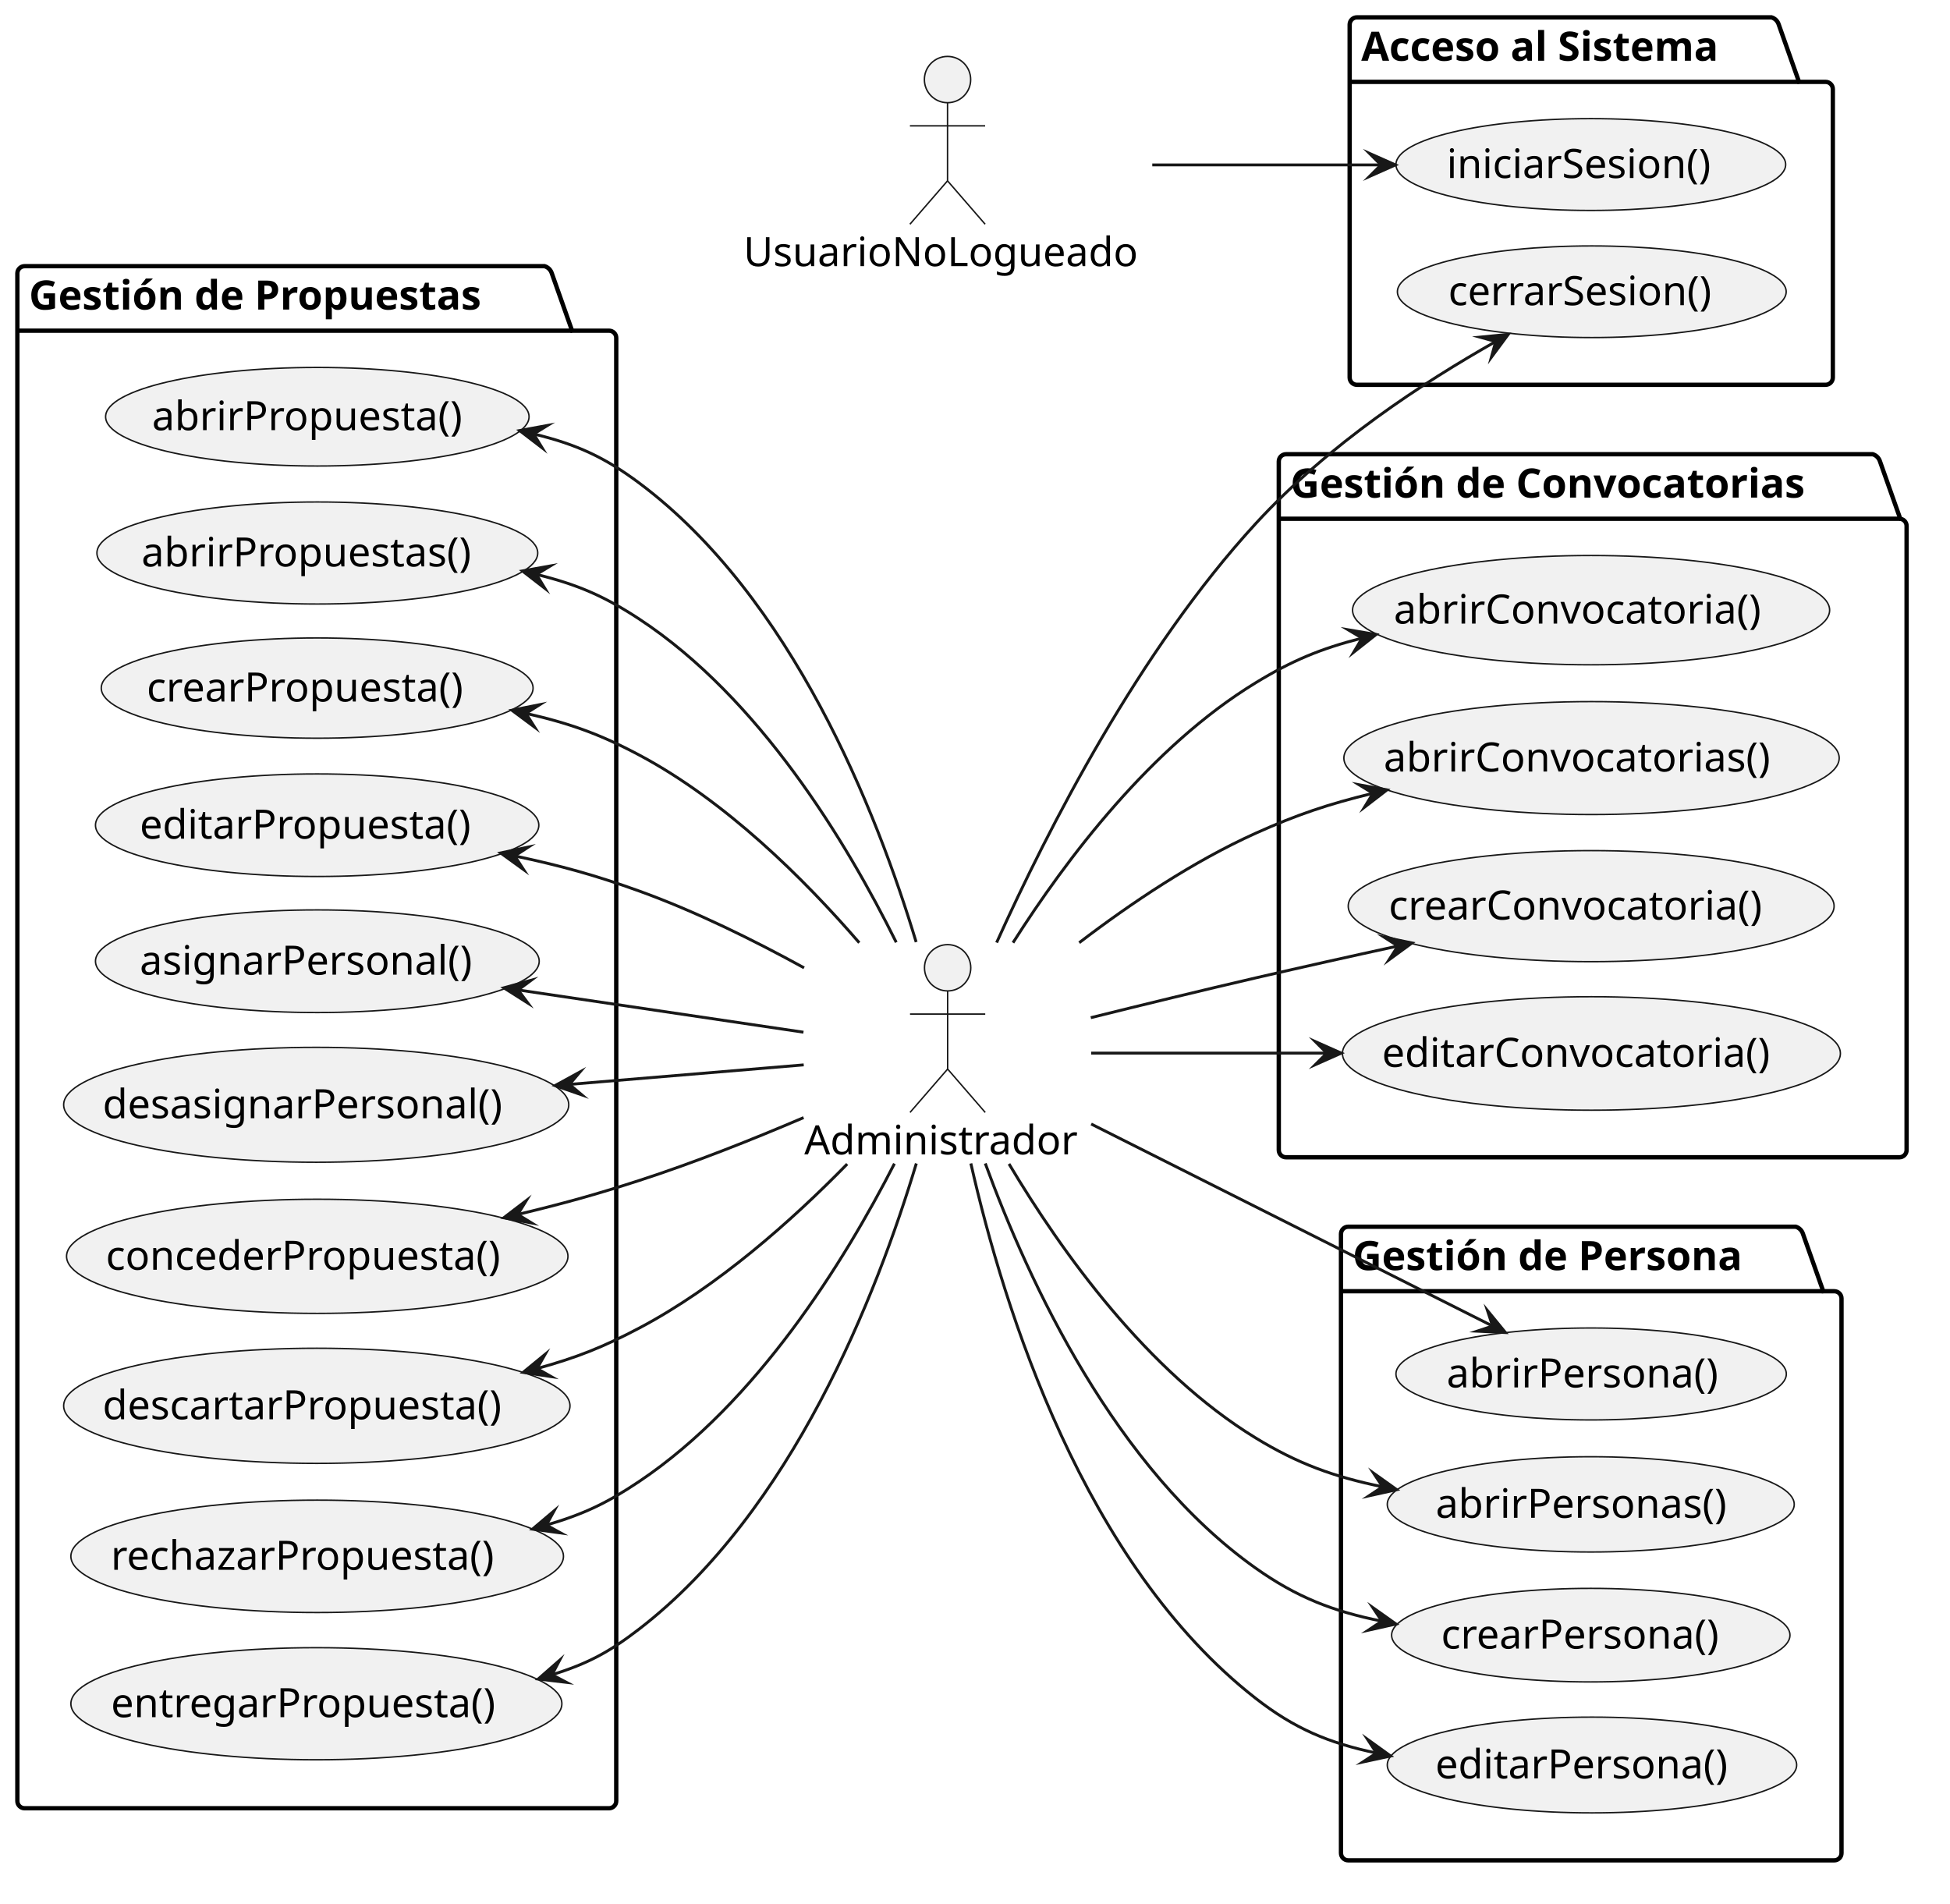
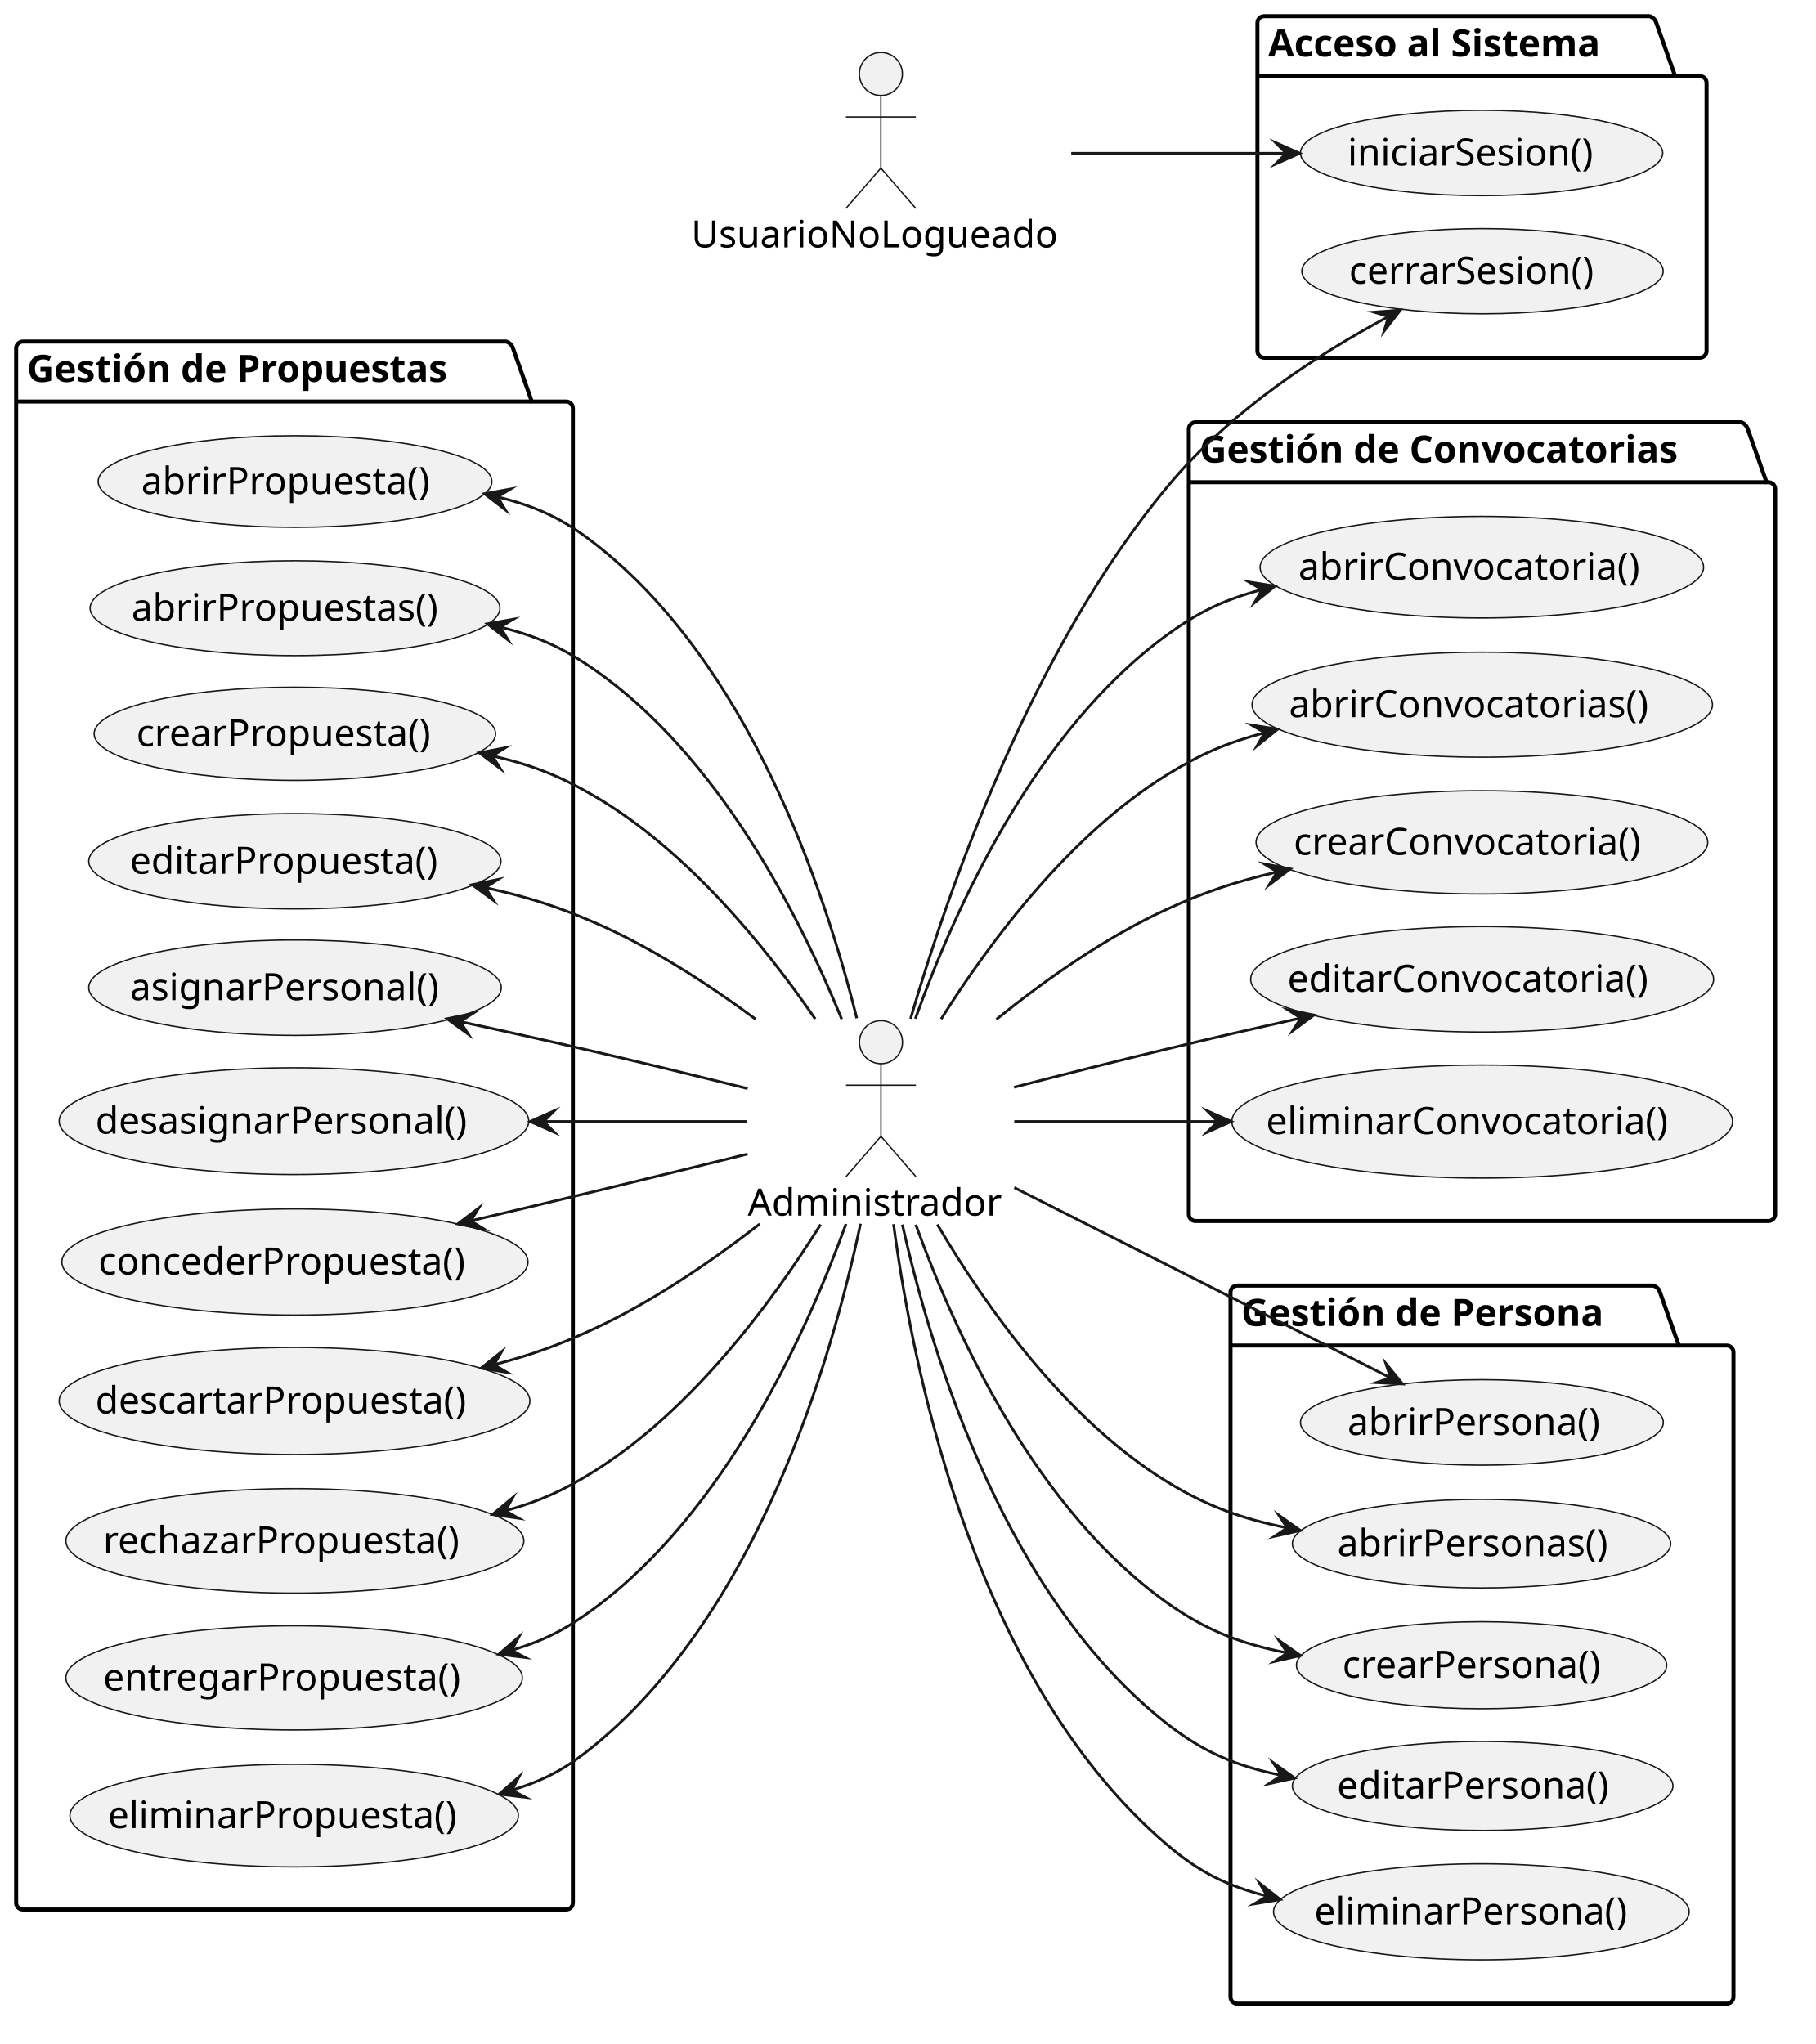
- <svg xmlns="http://www.w3.org/2000/svg" version="1.1" data-diagram-type="DESCRIPTION" style="width:674px;height:658px;background:#FFFFFF;" width="674px" height="658px" viewBox="0 0 674 658" zoomAndPan="magnify" preserveAspectRatio="none" contentStyleType="text/css">
+ <svg xmlns="http://www.w3.org/2000/svg" version="1.1" data-diagram-type="DESCRIPTION" style="width:675px;height:760px;background:#FFFFFF;" width="675px" height="760px" viewBox="0 0 675 760" zoomAndPan="magnify" preserveAspectRatio="none" contentStyleType="text/css">
  <defs />
  <g font-family="sans-serif" lengthAdjust="spacing">
    <g class="cluster" data-qualified-name="Gesti.n de Propuestas" id="ent0003" data-source-line="8">
-       <path d="M8.5,92 L188.232,92 A3.75,3.75 0 0 1 190.732,94.5 L197.732,114.297 L210.5,114.297 A2.5,2.5 0 0 1 213,116.797 L213,622.5 A2.5,2.5 0 0 1 210.5,625 L8.5,625 A2.5,2.5 0 0 1 6,622.5 L6,94.5 A2.5,2.5 0 0 1 8.5,92" style="stroke:#000;stroke-width:1.5;" fill="none" />
-       <line x1="6" y1="114.297" x2="197.732" y2="114.297" style="stroke:#000;stroke-width:1.5;" />
-       <text x="10" y="106.995" fill="#000" font-size="14" textLength="178.732" font-weight="700">Gestión de Propuestas</text>
-     </g>
-     <g class="cluster" data-qualified-name="Acceso al Sistema" id="ent0014" data-source-line="21">
-       <path d="M469,6 L612.311,6 A3.75,3.75 0 0 1 614.811,8.5 L621.811,28.297 L631,28.297 A2.5,2.5 0 0 1 633.5,30.797 L633.5,130.5 A2.5,2.5 0 0 1 631,133 L469,133 A2.5,2.5 0 0 1 466.5,130.5 L466.5,8.5 A2.5,2.5 0 0 1 469,6" style="stroke:#000;stroke-width:1.5;" fill="none" />
-       <line x1="466.5" y1="28.297" x2="621.811" y2="28.297" style="stroke:#000;stroke-width:1.5;" />
-       <text x="470.5" y="20.995" fill="#000" font-size="14" textLength="142.311" font-weight="700">Acceso al Sistema</text>
-     </g>
-     <g class="cluster" data-qualified-name="Gesti.n de Convocatorias" id="ent0017" data-source-line="26">
-       <path d="M444.5,157 L647.304,157 A3.75,3.75 0 0 1 649.804,159.5 L656.804,179.297 L656.5,179.297 A2.5,2.5 0 0 1 659,181.797 L659,397.5 A2.5,2.5 0 0 1 656.5,400 L444.5,400 A2.5,2.5 0 0 1 442,397.5 L442,159.5 A2.5,2.5 0 0 1 444.5,157" style="stroke:#000;stroke-width:1.5;" fill="none" />
+       <path d="M8.5,127 L188.232,127 A3.75,3.75 0 0 1 190.732,129.5 L197.732,149.297 L210.5,149.297 A2.5,2.5 0 0 1 213,151.797 L213,707.5 A2.5,2.5 0 0 1 210.5,710 L8.5,710 A2.5,2.5 0 0 1 6,707.5 L6,129.5 A2.5,2.5 0 0 1 8.5,127" style="stroke:#000;stroke-width:1.5;" fill="none" />
+       <line x1="6" y1="149.297" x2="197.732" y2="149.297" style="stroke:#000;stroke-width:1.5;" />
+       <text x="10" y="141.995" fill="#000" font-size="14" textLength="178.732" font-weight="700">Gestión de Propuestas</text>
+     </g>
+     <g class="cluster" data-qualified-name="Acceso al Sistema" id="ent0015" data-source-line="22">
+       <path d="M470,6 L613.311,6 A3.75,3.75 0 0 1 615.811,8.5 L622.811,28.297 L632,28.297 A2.5,2.5 0 0 1 634.5,30.797 L634.5,130.5 A2.5,2.5 0 0 1 632,133 L470,133 A2.5,2.5 0 0 1 467.5,130.5 L467.5,8.5 A2.5,2.5 0 0 1 470,6" style="stroke:#000;stroke-width:1.5;" fill="none" />
+       <line x1="467.5" y1="28.297" x2="622.811" y2="28.297" style="stroke:#000;stroke-width:1.5;" />
+       <text x="471.5" y="20.995" fill="#000" font-size="14" textLength="142.311" font-weight="700">Acceso al Sistema</text>
+     </g>
+     <g class="cluster" data-qualified-name="Gesti.n de Convocatorias" id="ent0018" data-source-line="27">
+       <path d="M444.5,157 L647.304,157 A3.75,3.75 0 0 1 649.804,159.5 L656.804,179.297 L657.5,179.297 A2.5,2.5 0 0 1 660,181.797 L660,451.5 A2.5,2.5 0 0 1 657.5,454 L444.5,454 A2.5,2.5 0 0 1 442,451.5 L442,159.5 A2.5,2.5 0 0 1 444.5,157" style="stroke:#000;stroke-width:1.5;" fill="none" />
      <line x1="442" y1="179.297" x2="656.804" y2="179.297" style="stroke:#000;stroke-width:1.5;" />
      <text x="446" y="171.995" fill="#000" font-size="14" textLength="201.804" font-weight="700">Gestión de Convocatorias</text>
    </g>
-     <g class="cluster" data-qualified-name="Gesti.n de Persona" id="ent0022" data-source-line="33">
-       <path d="M466,424 L620.686,424 A3.75,3.75 0 0 1 623.186,426.5 L630.186,446.297 L634,446.297 A2.5,2.5 0 0 1 636.5,448.797 L636.5,640.5 A2.5,2.5 0 0 1 634,643 L466,643 A2.5,2.5 0 0 1 463.5,640.5 L463.5,426.5 A2.5,2.5 0 0 1 466,424" style="stroke:#000;stroke-width:1.5;" fill="none" />
-       <line x1="463.5" y1="446.297" x2="630.186" y2="446.297" style="stroke:#000;stroke-width:1.5;" />
-       <text x="467.5" y="438.995" fill="#000" font-size="14" textLength="153.686" font-weight="700">Gestión de Persona</text>
+     <g class="cluster" data-qualified-name="Gesti.n de Persona" id="ent0024" data-source-line="35">
+       <path d="M460,478 L614.686,478 A3.75,3.75 0 0 1 617.186,480.5 L624.186,500.297 L642,500.297 A2.5,2.5 0 0 1 644.5,502.797 L644.5,742.5 A2.5,2.5 0 0 1 642,745 L460,745 A2.5,2.5 0 0 1 457.5,742.5 L457.5,480.5 A2.5,2.5 0 0 1 460,478" style="stroke:#000;stroke-width:1.5;" fill="none" />
+       <line x1="457.5" y1="500.297" x2="624.186" y2="500.297" style="stroke:#000;stroke-width:1.5;" />
+       <text x="461.5" y="492.995" fill="#000" font-size="14" textLength="153.686" font-weight="700">Gestión de Persona</text>
    </g>
    <g class="entity" data-qualified-name="Gesti.n de Propuestas.UC_AbrirProp" id="ent0004" data-source-line="9">
-       <ellipse cx="109.682" cy="144.036" rx="73.182" ry="17.036" fill="#F1F1F1" style="stroke:#181818;stroke-width:0.5;" />
-       <text x="52.537" y="148.685" fill="#000" font-size="14" textLength="114.29">abrirPropuesta()</text>
+       <ellipse cx="109.682" cy="179.036" rx="73.182" ry="17.036" fill="#F1F1F1" style="stroke:#181818;stroke-width:0.5;" />
+       <text x="52.537" y="183.685" fill="#000" font-size="14" textLength="114.29">abrirPropuesta()</text>
    </g>
    <g class="entity" data-qualified-name="Gesti.n de Propuestas.UC_AbrirProps" id="ent0005" data-source-line="10">
-       <ellipse cx="109.682" cy="191.136" rx="76.182" ry="17.636" fill="#F1F1F1" style="stroke:#181818;stroke-width:0.5;" />
-       <text x="48.89" y="195.785" fill="#000" font-size="14" textLength="121.584">abrirPropuestas()</text>
+       <ellipse cx="109.682" cy="226.136" rx="76.182" ry="17.636" fill="#F1F1F1" style="stroke:#181818;stroke-width:0.5;" />
+       <text x="48.89" y="230.785" fill="#000" font-size="14" textLength="121.584">abrirPropuestas()</text>
    </g>
    <g class="entity" data-qualified-name="Gesti.n de Propuestas.UC_CrearProp" id="ent0006" data-source-line="11">
-       <ellipse cx="109.628" cy="237.826" rx="74.628" ry="17.326" fill="#F1F1F1" style="stroke:#181818;stroke-width:0.5;" />
-       <text x="50.716" y="242.474" fill="#000" font-size="14" textLength="117.824">crearPropuesta()</text>
+       <ellipse cx="109.628" cy="272.826" rx="74.628" ry="17.326" fill="#F1F1F1" style="stroke:#181818;stroke-width:0.5;" />
+       <text x="50.716" y="277.474" fill="#000" font-size="14" textLength="117.824">crearPropuesta()</text>
    </g>
    <g class="entity" data-qualified-name="Gesti.n de Propuestas.UC_EditarProp" id="ent0007" data-source-line="12">
-       <ellipse cx="109.62" cy="285.224" rx="76.62" ry="17.724" fill="#F1F1F1" style="stroke:#181818;stroke-width:0.5;" />
-       <text x="48.301" y="289.872" fill="#000" font-size="14" textLength="122.637">editarPropuesta()</text>
+       <ellipse cx="109.62" cy="320.224" rx="76.62" ry="17.724" fill="#F1F1F1" style="stroke:#181818;stroke-width:0.5;" />
+       <text x="48.301" y="324.872" fill="#000" font-size="14" textLength="122.637">editarPropuesta()</text>
    </g>
    <g class="entity" data-qualified-name="Gesti.n de Propuestas.UC_Asignar" id="ent0008" data-source-line="13">
-       <ellipse cx="109.685" cy="332.237" rx="76.685" ry="17.737" fill="#F1F1F1" style="stroke:#181818;stroke-width:0.5;" />
-       <text x="48.288" y="336.885" fill="#000" font-size="14" textLength="122.794">asignarPersonal()</text>
+       <ellipse cx="109.685" cy="367.237" rx="76.685" ry="17.737" fill="#F1F1F1" style="stroke:#181818;stroke-width:0.5;" />
+       <text x="48.288" y="371.885" fill="#000" font-size="14" textLength="122.794">asignarPersonal()</text>
    </g>
    <g class="entity" data-qualified-name="Gesti.n de Propuestas.UC_Desasignar" id="ent0009" data-source-line="14">
-       <ellipse cx="109.294" cy="381.859" rx="87.294" ry="19.859" fill="#F1F1F1" style="stroke:#181818;stroke-width:0.5;" />
-       <text x="35.5" y="386.507" fill="#000" font-size="14" textLength="147.588">desasignarPersonal()</text>
+       <ellipse cx="109.294" cy="416.859" rx="87.294" ry="19.859" fill="#F1F1F1" style="stroke:#181818;stroke-width:0.5;" />
+       <text x="35.5" y="421.507" fill="#000" font-size="14" textLength="147.588">desasignarPersonal()</text>
    </g>
    <g class="entity" data-qualified-name="Gesti.n de Propuestas.UC_Conceder" id="ent0010" data-source-line="15">
-       <ellipse cx="109.654" cy="434.231" rx="86.654" ry="19.731" fill="#F1F1F1" style="stroke:#181818;stroke-width:0.5;" />
-       <text x="36.592" y="438.879" fill="#000" font-size="14" textLength="146.125">concederPropuesta()</text>
+       <ellipse cx="109.654" cy="469.231" rx="86.654" ry="19.731" fill="#F1F1F1" style="stroke:#181818;stroke-width:0.5;" />
+       <text x="36.592" y="473.879" fill="#000" font-size="14" textLength="146.125">concederPropuesta()</text>
    </g>
    <g class="entity" data-qualified-name="Gesti.n de Propuestas.UC_Descartar" id="ent0011" data-source-line="16">
-       <ellipse cx="109.506" cy="485.901" rx="87.506" ry="19.901" fill="#F1F1F1" style="stroke:#181818;stroke-width:0.5;" />
-       <text x="35.47" y="490.55" fill="#000" font-size="14" textLength="148.073">descartarPropuesta()</text>
+       <ellipse cx="109.506" cy="520.901" rx="87.506" ry="19.901" fill="#F1F1F1" style="stroke:#181818;stroke-width:0.5;" />
+       <text x="35.47" y="525.55" fill="#000" font-size="14" textLength="148.073">descartarPropuesta()</text>
    </g>
    <g class="entity" data-qualified-name="Gesti.n de Propuestas.UC_Rechazar" id="ent0012" data-source-line="17">
-       <ellipse cx="109.63" cy="537.926" rx="85.13" ry="19.426" fill="#F1F1F1" style="stroke:#181818;stroke-width:0.5;" />
-       <text x="38.318" y="542.575" fill="#000" font-size="14" textLength="142.625">rechazarPropuesta()</text>
+       <ellipse cx="109.63" cy="572.926" rx="85.13" ry="19.426" fill="#F1F1F1" style="stroke:#181818;stroke-width:0.5;" />
+       <text x="38.318" y="577.575" fill="#000" font-size="14" textLength="142.625">rechazarPropuesta()</text>
    </g>
    <g class="entity" data-qualified-name="Gesti.n de Propuestas.UC_Entregar" id="ent0013" data-source-line="18">
-       <ellipse cx="109.355" cy="588.871" rx="84.855" ry="19.371" fill="#F1F1F1" style="stroke:#181818;stroke-width:0.5;" />
-       <text x="38.36" y="593.519" fill="#000" font-size="14" textLength="141.989">entregarPropuesta()</text>
-     </g>
-     <g class="entity" data-qualified-name="Acceso al Sistema.UC_Iniciar" id="ent0015" data-source-line="22">
-       <ellipse cx="549.85" cy="56.87" rx="67.35" ry="15.87" fill="#F1F1F1" style="stroke:#181818;stroke-width:0.5;" />
-       <text x="500.04" y="61.519" fill="#000" font-size="14" textLength="99.62">iniciarSesion()</text>
-     </g>
-     <g class="entity" data-qualified-name="Acceso al Sistema.UC_Cerrar" id="ent0016" data-source-line="23">
-       <ellipse cx="550.189" cy="100.838" rx="67.189" ry="15.838" fill="#F1F1F1" style="stroke:#181818;stroke-width:0.5;" />
-       <text x="500.588" y="105.486" fill="#000" font-size="14" textLength="99.203">cerrarSesion()</text>
-     </g>
-     <g class="entity" data-qualified-name="Gesti.n de Convocatorias.UC_AbrirConv" id="ent0018" data-source-line="27">
-       <ellipse cx="549.948" cy="210.89" rx="82.448" ry="18.89" fill="#F1F1F1" style="stroke:#181818;stroke-width:0.5;" />
-       <text x="481.742" y="215.538" fill="#000" font-size="14" textLength="136.411">abrirConvocatoria()</text>
-     </g>
-     <g class="entity" data-qualified-name="Gesti.n de Convocatorias.UC_AbrirConvs" id="ent0019" data-source-line="28">
-       <ellipse cx="550.1" cy="262.02" rx="85.6" ry="19.52" fill="#F1F1F1" style="stroke:#181818;stroke-width:0.5;" />
-       <text x="478.247" y="266.668" fill="#000" font-size="14" textLength="143.705">abrirConvocatorias()</text>
-     </g>
-     <g class="entity" data-qualified-name="Gesti.n de Convocatorias.UC_CrearConv" id="ent0020" data-source-line="29">
-       <ellipse cx="549.97" cy="313.194" rx="83.97" ry="19.194" fill="#F1F1F1" style="stroke:#181818;stroke-width:0.5;" />
-       <text x="479.997" y="317.842" fill="#000" font-size="14" textLength="139.945">crearConvocatoria()</text>
-     </g>
-     <g class="entity" data-qualified-name="Gesti.n de Convocatorias.UC_EditarConv" id="ent0021" data-source-line="30">
-       <ellipse cx="550.058" cy="364.112" rx="86.058" ry="19.612" fill="#F1F1F1" style="stroke:#181818;stroke-width:0.5;" />
-       <text x="477.679" y="368.76" fill="#000" font-size="14" textLength="144.758">editarConvocatoria()</text>
-     </g>
-     <g class="entity" data-qualified-name="Gesti.n de Persona.UC_AbrirPers" id="ent0023" data-source-line="34">
-       <ellipse cx="549.964" cy="474.893" rx="67.464" ry="15.893" fill="#F1F1F1" style="stroke:#181818;stroke-width:0.5;" />
-       <text x="500.007" y="479.541" fill="#000" font-size="14" textLength="99.914">abrirPersona()</text>
-     </g>
-     <g class="entity" data-qualified-name="Gesti.n de Persona.UC_AbrirPerss" id="ent0024" data-source-line="35">
-       <ellipse cx="549.83" cy="519.966" rx="70.33" ry="16.466" fill="#F1F1F1" style="stroke:#181818;stroke-width:0.5;" />
-       <text x="496.226" y="524.614" fill="#000" font-size="14" textLength="107.208">abrirPersonas()</text>
-     </g>
-     <g class="entity" data-qualified-name="Gesti.n de Persona.UC_CrearPers" id="ent0025" data-source-line="36">
-       <ellipse cx="549.843" cy="565.169" rx="68.843" ry="16.169" fill="#F1F1F1" style="stroke:#181818;stroke-width:0.5;" />
-       <text x="498.119" y="569.817" fill="#000" font-size="14" textLength="103.448">crearPersona()</text>
-     </g>
-     <g class="entity" data-qualified-name="Gesti.n de Persona.UC_EditarPers" id="ent0026" data-source-line="37">
-       <ellipse cx="550.25" cy="610.05" rx="70.75" ry="16.55" fill="#F1F1F1" style="stroke:#181818;stroke-width:0.5;" />
-       <text x="496.119" y="614.698" fill="#000" font-size="14" textLength="108.261">editarPersona()</text>
+       <ellipse cx="109.355" cy="623.871" rx="84.855" ry="19.371" fill="#F1F1F1" style="stroke:#181818;stroke-width:0.5;" />
+       <text x="38.36" y="628.519" fill="#000" font-size="14" textLength="141.989">entregarPropuesta()</text>
+     </g>
+     <g class="entity" data-qualified-name="Gesti.n de Propuestas.UC_Eliminar" id="ent0014" data-source-line="19">
+       <ellipse cx="109.368" cy="675.074" rx="83.368" ry="19.074" fill="#F1F1F1" style="stroke:#181818;stroke-width:0.5;" />
+       <text x="40.093" y="679.722" fill="#000" font-size="14" textLength="138.551">eliminarPropuesta()</text>
+     </g>
+     <g class="entity" data-qualified-name="Acceso al Sistema.UC_Iniciar" id="ent0016" data-source-line="23">
+       <ellipse cx="550.85" cy="56.87" rx="67.35" ry="15.87" fill="#F1F1F1" style="stroke:#181818;stroke-width:0.5;" />
+       <text x="501.04" y="61.519" fill="#000" font-size="14" textLength="99.62">iniciarSesion()</text>
+     </g>
+     <g class="entity" data-qualified-name="Acceso al Sistema.UC_Cerrar" id="ent0017" data-source-line="24">
+       <ellipse cx="551.189" cy="100.838" rx="67.189" ry="15.838" fill="#F1F1F1" style="stroke:#181818;stroke-width:0.5;" />
+       <text x="501.588" y="105.486" fill="#000" font-size="14" textLength="99.203">cerrarSesion()</text>
+     </g>
+     <g class="entity" data-qualified-name="Gesti.n de Convocatorias.UC_AbrirConv" id="ent0019" data-source-line="28">
+       <ellipse cx="550.948" cy="210.89" rx="82.448" ry="18.89" fill="#F1F1F1" style="stroke:#181818;stroke-width:0.5;" />
+       <text x="482.742" y="215.538" fill="#000" font-size="14" textLength="136.411">abrirConvocatoria()</text>
+     </g>
+     <g class="entity" data-qualified-name="Gesti.n de Convocatorias.UC_AbrirConvs" id="ent0020" data-source-line="29">
+       <ellipse cx="551.1" cy="262.02" rx="85.6" ry="19.52" fill="#F1F1F1" style="stroke:#181818;stroke-width:0.5;" />
+       <text x="479.247" y="266.668" fill="#000" font-size="14" textLength="143.705">abrirConvocatorias()</text>
+     </g>
+     <g class="entity" data-qualified-name="Gesti.n de Convocatorias.UC_CrearConv" id="ent0021" data-source-line="30">
+       <ellipse cx="550.97" cy="313.194" rx="83.97" ry="19.194" fill="#F1F1F1" style="stroke:#181818;stroke-width:0.5;" />
+       <text x="480.997" y="317.842" fill="#000" font-size="14" textLength="139.945">crearConvocatoria()</text>
+     </g>
+     <g class="entity" data-qualified-name="Gesti.n de Convocatorias.UC_EditarConv" id="ent0022" data-source-line="31">
+       <ellipse cx="551.058" cy="364.112" rx="86.058" ry="19.612" fill="#F1F1F1" style="stroke:#181818;stroke-width:0.5;" />
+       <text x="478.679" y="368.76" fill="#000" font-size="14" textLength="144.758">editarConvocatoria()</text>
+     </g>
+     <g class="entity" data-qualified-name="Gesti.n de Convocatorias.UC_EliminarConv" id="ent0023" data-source-line="32">
+       <ellipse cx="551.077" cy="417.015" rx="93.077" ry="21.015" fill="#F1F1F1" style="stroke:#181818;stroke-width:0.5;" />
+       <text x="470.741" y="421.664" fill="#000" font-size="14" textLength="160.672">eliminarConvocatoria()</text>
+     </g>
+     <g class="entity" data-qualified-name="Gesti.n de Persona.UC_AbrirPers" id="ent0025" data-source-line="36">
+       <ellipse cx="550.964" cy="528.893" rx="67.464" ry="15.893" fill="#F1F1F1" style="stroke:#181818;stroke-width:0.5;" />
+       <text x="501.007" y="533.541" fill="#000" font-size="14" textLength="99.914">abrirPersona()</text>
+     </g>
+     <g class="entity" data-qualified-name="Gesti.n de Persona.UC_AbrirPerss" id="ent0026" data-source-line="37">
+       <ellipse cx="550.83" cy="573.966" rx="70.33" ry="16.466" fill="#F1F1F1" style="stroke:#181818;stroke-width:0.5;" />
+       <text x="497.226" y="578.614" fill="#000" font-size="14" textLength="107.208">abrirPersonas()</text>
+     </g>
+     <g class="entity" data-qualified-name="Gesti.n de Persona.UC_CrearPers" id="ent0027" data-source-line="38">
+       <ellipse cx="550.843" cy="619.169" rx="68.843" ry="16.169" fill="#F1F1F1" style="stroke:#181818;stroke-width:0.5;" />
+       <text x="499.119" y="623.817" fill="#000" font-size="14" textLength="103.448">crearPersona()</text>
+     </g>
+     <g class="entity" data-qualified-name="Gesti.n de Persona.UC_EditarPers" id="ent0028" data-source-line="39">
+       <ellipse cx="551.25" cy="664.05" rx="70.75" ry="16.55" fill="#F1F1F1" style="stroke:#181818;stroke-width:0.5;" />
+       <text x="497.119" y="668.698" fill="#000" font-size="14" textLength="108.261">editarPersona()</text>
+     </g>
+     <g class="entity" data-qualified-name="Gesti.n de Persona.UC_EliminarPers" id="ent0029" data-source-line="40">
+       <ellipse cx="550.762" cy="710.852" rx="77.262" ry="17.852" fill="#F1F1F1" style="stroke:#181818;stroke-width:0.5;" />
+       <text x="488.674" y="715.501" fill="#000" font-size="14" textLength="124.175">eliminarPersona()</text>
    </g>
    <g class="entity" data-qualified-name="UsuarioNoLogueado" id="ent0001" data-source-line="5">
      <ellipse cx="327.506" cy="27.5" rx="8" ry="8" fill="#F1F1F1" style="stroke:#181818;stroke-width:0.5;" />
      <path d="M327.506,35.5 L327.506,62.5 M314.506,43.5 L340.506,43.5 M327.506,62.5 L314.506,77.5 M327.506,62.5 L340.506,77.5" style="stroke:#181818;stroke-width:0.5;" fill="none" />
      <text x="257" y="91.995" fill="#000" font-size="14" textLength="141.012">UsuarioNoLogueado</text>
    </g>
    <g class="entity" data-qualified-name="Administrador" id="ent0002" data-source-line="6">
-       <ellipse cx="327.54" cy="334.5" rx="8" ry="8" fill="#F1F1F1" style="stroke:#181818;stroke-width:0.5;" />
-       <path d="M327.54,342.5 L327.54,369.5 M314.54,350.5 L340.54,350.5 M327.54,369.5 L314.54,384.5 M327.54,369.5 L340.54,384.5" style="stroke:#181818;stroke-width:0.5;" fill="none" />
-       <text x="278" y="398.995" fill="#000" font-size="14" textLength="99.08">Administrador</text>
-     </g>
-     <g class="link" data-entity-1="ent0004" data-entity-2="ent0002" id="lnk27" data-source-line="41" data-link-type="dependency">
-       <path d="M184.451,149.99 C199.161,153.53 209,158.02 221,167 C273.82,206.5 303.01,280.41 316.66,325.61" style="stroke:#181818;stroke-width:1;" fill="none" id="UC_AbrirProp-backto-Administrador" />
-       <polygon points="179.59,148.82,187.404,154.815,184.451,149.99,189.276,147.037,179.59,148.82" fill="#181818" style="stroke:#181818;stroke-width:1;stroke-linejoin:miter;stroke-miterlimit:10;" />
-     </g>
-     <g class="link" data-entity-1="ent0005" data-entity-2="ent0002" id="lnk28" data-source-line="42" data-link-type="dependency">
-       <path d="M185.416,198.533 C199.586,202.013 208.96,206.09 221,214 C262.5,241.28 292.6,291.01 309.78,325.71" style="stroke:#181818;stroke-width:1;" fill="none" id="UC_AbrirProps-backto-Administrador" />
-       <polygon points="180.56,197.34,188.346,203.371,185.416,198.533,190.254,195.602,180.56,197.34" fill="#181818" style="stroke:#181818;stroke-width:1;stroke-linejoin:miter;stroke-miterlimit:10;" />
-     </g>
-     <g class="link" data-entity-1="ent0006" data-entity-2="ent0002" id="lnk29" data-source-line="43" data-link-type="dependency">
-       <path d="M181.788,246.577 C196.858,249.967 207.51,253.82 221,261 C250.71,276.82 277.74,303.57 296.99,325.84" style="stroke:#181818;stroke-width:1;" fill="none" id="UC_CrearProp-backto-Administrador" />
-       <polygon points="176.91,245.48,184.813,251.358,181.788,246.577,186.568,243.553,176.91,245.48" fill="#181818" style="stroke:#181818;stroke-width:1;stroke-linejoin:miter;stroke-miterlimit:10;" />
-     </g>
-     <g class="link" data-entity-1="ent0007" data-entity-2="ent0002" id="lnk30" data-source-line="44" data-link-type="dependency">
-       <path d="M177.912,295.844 C193.802,299.204 205.8,302.51 221,308 C240.31,314.97 260.46,324.93 277.92,334.52" style="stroke:#181818;stroke-width:1;" fill="none" id="UC_EditarProp-backto-Administrador" />
-       <polygon points="173.02,294.81,180.998,300.585,177.912,295.844,182.653,292.758,173.02,294.81" fill="#181818" style="stroke:#181818;stroke-width:1;stroke-linejoin:miter;stroke-miterlimit:10;" />
-     </g>
-     <g class="link" data-entity-1="ent0008" data-entity-2="ent0002" id="lnk31" data-source-line="45" data-link-type="dependency">
-       <path d="M179.086,342.162 C212.186,347.062 247.07,352.23 277.71,356.77" style="stroke:#181818;stroke-width:1;" fill="none" id="UC_Asignar-backto-Administrador" />
-       <polygon points="174.14,341.43,182.457,346.705,179.086,342.162,183.629,338.791,174.14,341.43" fill="#181818" style="stroke:#181818;stroke-width:1;stroke-linejoin:miter;stroke-miterlimit:10;" />
-     </g>
-     <g class="link" data-entity-1="ent0009" data-entity-2="ent0002" id="lnk32" data-source-line="46" data-link-type="dependency">
-       <path d="M196.833,374.805 C225.773,372.395 252.46,370.17 277.8,368.06" style="stroke:#181818;stroke-width:1;" fill="none" id="UC_Desasignar-backto-Administrador" />
-       <polygon points="191.85,375.22,201.151,378.459,196.833,374.805,200.487,370.487,191.85,375.22" fill="#181818" style="stroke:#181818;stroke-width:1;stroke-linejoin:miter;stroke-miterlimit:10;" />
-     </g>
-     <g class="link" data-entity-1="ent0010" data-entity-2="ent0002" id="lnk33" data-source-line="47" data-link-type="dependency">
-       <path d="M178.963,419.758 C194.443,416.058 206,412.86 221,408 C239.88,401.89 260.11,393.84 277.75,386.29" style="stroke:#181818;stroke-width:1;" fill="none" id="UC_Conceder-backto-Administrador" />
-       <polygon points="174.1,420.92,183.783,422.718,178.963,419.758,181.924,414.937,174.1,420.92" fill="#181818" style="stroke:#181818;stroke-width:1;stroke-linejoin:miter;stroke-miterlimit:10;" />
-     </g>
-     <g class="link" data-entity-1="ent0011" data-entity-2="ent0002" id="lnk34" data-source-line="48" data-link-type="dependency">
-       <path d="M185.62,473.022 C199.41,469.222 208.6,465.55 221,459 C248.02,444.71 273.62,421.98 292.83,402.33" style="stroke:#181818;stroke-width:1;" fill="none" id="UC_Descartar-backto-Administrador" />
-       <polygon points="180.8,474.35,190.539,475.815,185.62,473.022,188.414,468.103,180.8,474.35" fill="#181818" style="stroke:#181818;stroke-width:1;stroke-linejoin:miter;stroke-miterlimit:10;" />
-     </g>
-     <g class="link" data-entity-1="ent0012" data-entity-2="ent0002" id="lnk35" data-source-line="49" data-link-type="dependency">
-       <path d="M188.839,527.128 C201.849,523.328 209.96,519.42 221,512 C261.61,484.74 291.72,436.23 309.15,402.2" style="stroke:#181818;stroke-width:1;" fill="none" id="UC_Rechazar-backto-Administrador" />
-       <polygon points="184.04,528.53,193.801,529.846,188.839,527.128,191.558,522.167,184.04,528.53" fill="#181818" style="stroke:#181818;stroke-width:1;stroke-linejoin:miter;stroke-miterlimit:10;" />
-     </g>
-     <g class="link" data-entity-1="ent0013" data-entity-2="ent0002" id="lnk36" data-source-line="50" data-link-type="dependency">
-       <path d="M190.794,578.855 C203.334,574.955 210.78,570.89 221,563 C273.78,522.27 303.06,447.52 316.72,402.14" style="stroke:#181818;stroke-width:1;" fill="none" id="UC_Entregar-backto-Administrador" />
-       <polygon points="186.02,580.34,195.802,581.487,190.794,578.855,193.426,573.848,186.02,580.34" fill="#181818" style="stroke:#181818;stroke-width:1;stroke-linejoin:miter;stroke-miterlimit:10;" />
-     </g>
-     <g class="link" data-entity-1="ent0001" data-entity-2="ent0015" id="lnk37" data-source-line="53" data-link-type="dependency">
-       <path d="M398.27,57 C425.14,57 450.74,57 477.32,57" style="stroke:#181818;stroke-width:1;" fill="none" id="UsuarioNoLogueado-to-UC_Iniciar" />
-       <polygon points="482.32,57,473.32,53,477.32,57,473.32,61,482.32,57" fill="#181818" style="stroke:#181818;stroke-width:1;stroke-linejoin:miter;stroke-miterlimit:10;" />
-     </g>
-     <g class="link" data-entity-1="ent0002" data-entity-2="ent0016" id="lnk38" data-source-line="54" data-link-type="dependency">
-       <path d="M344.47,325.8 C362.24,286.41 393.81,224.75 434,181 C459.5,153.24 491.93,132.236 516.98,118.036" style="stroke:#181818;stroke-width:1;" fill="none" id="Administrador-to-UC_Cerrar" />
-       <polygon points="521.33,115.57,511.528,116.529,516.98,118.036,515.473,123.488,521.33,115.57" fill="#181818" style="stroke:#181818;stroke-width:1;stroke-linejoin:miter;stroke-miterlimit:10;" />
-     </g>
-     <g class="link" data-entity-1="ent0002" data-entity-2="ent0018" id="lnk39" data-source-line="56" data-link-type="dependency">
-       <path d="M350.13,325.84 C368.64,296.71 397.98,257.97 434,236 C446.56,228.34 456.305,224.247 470.795,220.547" style="stroke:#181818;stroke-width:1;" fill="none" id="Administrador-to-UC_AbrirConv" />
-       <polygon points="475.64,219.31,465.93,217.661,470.795,220.547,467.909,225.412,475.64,219.31" fill="#181818" style="stroke:#181818;stroke-width:1;stroke-linejoin:miter;stroke-miterlimit:10;" />
-     </g>
-     <g class="link" data-entity-1="ent0002" data-entity-2="ent0019" id="lnk40" data-source-line="57" data-link-type="dependency">
-       <path d="M373.02,325.83 C390.96,312.13 412.49,297.69 434,288 C448.18,281.61 459.22,277.895 474.56,274.185" style="stroke:#181818;stroke-width:1;" fill="none" id="Administrador-to-UC_AbrirConvs" />
-       <polygon points="479.42,273.01,469.732,271.238,474.56,274.185,471.612,279.014,479.42,273.01" fill="#181818" style="stroke:#181818;stroke-width:1;stroke-linejoin:miter;stroke-miterlimit:10;" />
-     </g>
-     <g class="link" data-entity-1="ent0002" data-entity-2="ent0020" id="lnk41" data-source-line="58" data-link-type="dependency">
-       <path d="M377.02,351.75 C394.9,347.31 415.35,342.32 434,338 C451.52,333.94 465.694,330.783 483.164,326.983" style="stroke:#181818;stroke-width:1;" fill="none" id="Administrador-to-UC_CrearConv" />
-       <polygon points="488.05,325.92,478.405,323.924,483.164,326.983,480.106,331.742,488.05,325.92" fill="#181818" style="stroke:#181818;stroke-width:1;stroke-linejoin:miter;stroke-miterlimit:10;" />
-     </g>
-     <g class="link" data-entity-1="ent0002" data-entity-2="ent0021" id="lnk42" data-source-line="59" data-link-type="dependency">
-       <path d="M377.16,364 C402.53,364 429.3,364 458.6,364" style="stroke:#181818;stroke-width:1;" fill="none" id="Administrador-to-UC_EditarConv" />
-       <polygon points="463.6,364,454.6,360,458.6,364,454.6,368,463.6,364" fill="#181818" style="stroke:#181818;stroke-width:1;stroke-linejoin:miter;stroke-miterlimit:10;" />
-     </g>
-     <g class="link" data-entity-1="ent0002" data-entity-2="ent0023" id="lnk43" data-source-line="61" data-link-type="dependency">
-       <path d="M377.16,388.5 C421.04,410.59 479.624,440.083 515.894,458.333" style="stroke:#181818;stroke-width:1;" fill="none" id="Administrador-to-UC_AbrirPers" />
-       <polygon points="520.36,460.58,514.118,452.962,515.894,458.333,510.522,460.108,520.36,460.58" fill="#181818" style="stroke:#181818;stroke-width:1;stroke-linejoin:miter;stroke-miterlimit:10;" />
-     </g>
-     <g class="link" data-entity-1="ent0002" data-entity-2="ent0024" id="lnk44" data-source-line="62" data-link-type="dependency">
-       <path d="M348.75,402.28 C366.94,432.79 396.53,474.09 434,497 C448.59,505.92 461.091,510.472 477.881,513.892" style="stroke:#181818;stroke-width:1;" fill="none" id="Administrador-to-UC_AbrirPerss" />
-       <polygon points="482.78,514.89,474.759,509.174,477.881,513.892,473.163,517.013,482.78,514.89" fill="#181818" style="stroke:#181818;stroke-width:1;stroke-linejoin:miter;stroke-miterlimit:10;" />
-     </g>
-     <g class="link" data-entity-1="ent0002" data-entity-2="ent0025" id="lnk45" data-source-line="63" data-link-type="dependency">
-       <path d="M340.55,402.12 C355.61,443.3 385.5,507.62 434,542 C448.12,552.01 460.638,556.926 477.618,560.336" style="stroke:#181818;stroke-width:1;" fill="none" id="Administrador-to-UC_CrearPers" />
-       <polygon points="482.52,561.32,474.484,555.626,477.618,560.336,472.909,563.47,482.52,561.32" fill="#181818" style="stroke:#181818;stroke-width:1;stroke-linejoin:miter;stroke-miterlimit:10;" />
-     </g>
-     <g class="link" data-entity-1="ent0002" data-entity-2="ent0026" id="lnk46" data-source-line="64" data-link-type="dependency">
-       <path d="M335.57,402.13 C347.01,452.6 374.6,540.6 434,587 C447.32,597.4 459.195,602.459 475.775,605.919" style="stroke:#181818;stroke-width:1;" fill="none" id="Administrador-to-UC_EditarPers" />
-       <polygon points="480.67,606.94,472.677,601.186,475.775,605.919,471.043,609.017,480.67,606.94" fill="#181818" style="stroke:#181818;stroke-width:1;stroke-linejoin:miter;stroke-miterlimit:10;" />
+       <ellipse cx="327.54" cy="387.5" rx="8" ry="8" fill="#F1F1F1" style="stroke:#181818;stroke-width:0.5;" />
+       <path d="M327.54,395.5 L327.54,422.5 M314.54,403.5 L340.54,403.5 M327.54,422.5 L314.54,437.5 M327.54,422.5 L340.54,437.5" style="stroke:#181818;stroke-width:0.5;" fill="none" />
+       <text x="278" y="451.995" fill="#000" font-size="14" textLength="99.08">Administrador</text>
+     </g>
+     <g class="link" data-entity-1="ent0004" data-entity-2="ent0002" id="lnk30" data-source-line="43" data-link-type="dependency">
+       <path d="M184.978,184.761 C199.578,188.311 209.23,192.87 221,202 C278.16,246.35 306.35,329.74 318.55,378.61" style="stroke:#181818;stroke-width:1;" fill="none" id="UC_AbrirProp-backto-Administrador" />
+       <polygon points="180.12,183.58,187.92,189.593,184.978,184.761,189.81,181.82,180.12,183.58" fill="#181818" style="stroke:#181818;stroke-width:1;stroke-linejoin:miter;stroke-miterlimit:10;" />
+     </g>
+     <g class="link" data-entity-1="ent0005" data-entity-2="ent0002" id="lnk31" data-source-line="44" data-link-type="dependency">
+       <path d="M186.021,233.152 C200.071,236.662 209.26,240.83 221,249 C266.95,280.95 297.07,340.03 312.95,378.93" style="stroke:#181818;stroke-width:1;" fill="none" id="UC_AbrirProps-backto-Administrador" />
+       <polygon points="181.17,231.94,188.932,238.002,186.021,233.152,190.871,230.241,181.17,231.94" fill="#181818" style="stroke:#181818;stroke-width:1;stroke-linejoin:miter;stroke-miterlimit:10;" />
+     </g>
+     <g class="link" data-entity-1="ent0006" data-entity-2="ent0002" id="lnk32" data-source-line="45" data-link-type="dependency">
+       <path d="M183.081,281.03 C197.861,284.46 208.06,288.43 221,296 C255.4,316.13 284.29,351.53 303.09,378.85" style="stroke:#181818;stroke-width:1;" fill="none" id="UC_CrearProp-backto-Administrador" />
+       <polygon points="178.21,279.9,186.073,285.831,183.081,281.03,187.881,278.038,178.21,279.9" fill="#181818" style="stroke:#181818;stroke-width:1;stroke-linejoin:miter;stroke-miterlimit:10;" />
+     </g>
+     <g class="link" data-entity-1="ent0007" data-entity-2="ent0002" id="lnk33" data-source-line="46" data-link-type="dependency">
+       <path d="M180.434,330.031 C195.714,333.381 206.79,336.85 221,343 C242.05,352.11 263.15,365.79 280.89,378.91" style="stroke:#181818;stroke-width:1;" fill="none" id="UC_EditarProp-backto-Administrador" />
+       <polygon points="175.55,328.96,183.485,334.795,180.434,330.031,185.198,326.98,175.55,328.96" fill="#181818" style="stroke:#181818;stroke-width:1;stroke-linejoin:miter;stroke-miterlimit:10;" />
+     </g>
+     <g class="link" data-entity-1="ent0008" data-entity-2="ent0002" id="lnk34" data-source-line="47" data-link-type="dependency">
+       <path d="M171.097,379.845 C188.657,383.635 203.21,386.88 221,391 C239.65,395.32 260.1,400.31 277.98,404.74" style="stroke:#181818;stroke-width:1;" fill="none" id="UC_Asignar-backto-Administrador" />
+       <polygon points="166.21,378.79,174.164,384.599,171.097,379.845,175.851,376.779,166.21,378.79" fill="#181818" style="stroke:#181818;stroke-width:1;stroke-linejoin:miter;stroke-miterlimit:10;" />
+     </g>
+     <g class="link" data-entity-1="ent0009" data-entity-2="ent0002" id="lnk35" data-source-line="48" data-link-type="dependency">
+       <path d="M202.11,417 C229.58,417 253.96,417 277.78,417" style="stroke:#181818;stroke-width:1;" fill="none" id="UC_Desasignar-backto-Administrador" />
+       <polygon points="197.11,417,206.11,421,202.11,417,206.11,413,197.11,417" fill="#181818" style="stroke:#181818;stroke-width:1;stroke-linejoin:miter;stroke-miterlimit:10;" />
+     </g>
+     <g class="link" data-entity-1="ent0010" data-entity-2="ent0002" id="lnk36" data-source-line="49" data-link-type="dependency">
+       <path d="M175.038,453.937 C191.518,450.067 204.52,446.97 221,443 C239.61,438.52 260.05,433.5 277.94,429.08" style="stroke:#181818;stroke-width:1;" fill="none" id="UC_Conceder-backto-Administrador" />
+       <polygon points="170.17,455.08,179.846,456.917,175.038,453.937,178.017,449.128,170.17,455.08" fill="#181818" style="stroke:#181818;stroke-width:1;stroke-linejoin:miter;stroke-miterlimit:10;" />
+     </g>
+     <g class="link" data-entity-1="ent0011" data-entity-2="ent0002" id="lnk37" data-source-line="50" data-link-type="dependency">
+       <path d="M183.674,507.451 C197.954,503.671 207.84,500.12 221,494 C242.69,483.92 264.43,469.07 282.48,455.09" style="stroke:#181818;stroke-width:1;" fill="none" id="UC_Descartar-backto-Administrador" />
+       <polygon points="178.84,508.73,188.564,510.294,183.674,507.451,186.517,502.56,178.84,508.73" fill="#181818" style="stroke:#181818;stroke-width:1;stroke-linejoin:miter;stroke-miterlimit:10;" />
+     </g>
+     <g class="link" data-entity-1="ent0012" data-entity-2="ent0002" id="lnk38" data-source-line="51" data-link-type="dependency">
+       <path d="M187.9,561.764 C201.14,558.004 209.56,554.17 221,547 C257.2,524.3 286.61,484.81 305.1,455.29" style="stroke:#181818;stroke-width:1;" fill="none" id="UC_Rechazar-backto-Administrador" />
+       <polygon points="183.09,563.13,192.84,564.519,187.9,561.764,190.655,556.823,183.09,563.13" fill="#181818" style="stroke:#181818;stroke-width:1;stroke-linejoin:miter;stroke-miterlimit:10;" />
+     </g>
+     <g class="link" data-entity-1="ent0013" data-entity-2="ent0002" id="lnk39" data-source-line="52" data-link-type="dependency">
+       <path d="M190.252,613.619 C202.922,609.749 210.54,605.74 221,598 C269.53,562.08 299.48,496.64 314.55,455.07" style="stroke:#181818;stroke-width:1;" fill="none" id="UC_Entregar-backto-Administrador" />
+       <polygon points="185.47,615.08,195.246,616.276,190.252,613.619,192.909,608.625,185.47,615.08" fill="#181818" style="stroke:#181818;stroke-width:1;stroke-linejoin:miter;stroke-miterlimit:10;" />
+     </g>
+     <g class="link" data-entity-1="ent0014" data-entity-2="ent0002" id="lnk40" data-source-line="53" data-link-type="dependency">
+       <path d="M190.346,665.631 C203.136,661.671 210.8,657.38 221,649 C281.69,599.16 308.94,506.9 319.94,455.01" style="stroke:#181818;stroke-width:1;" fill="none" id="UC_Eliminar-backto-Administrador" />
+       <polygon points="185.57,667.11,195.35,668.269,190.346,665.631,192.984,660.627,185.57,667.11" fill="#181818" style="stroke:#181818;stroke-width:1;stroke-linejoin:miter;stroke-miterlimit:10;" />
+     </g>
+     <g class="link" data-entity-1="ent0001" data-entity-2="ent0016" id="lnk41" data-source-line="55" data-link-type="dependency">
+       <path d="M398.28,57 C425.42,57 451.37,57 478.22,57" style="stroke:#181818;stroke-width:1;" fill="none" id="UsuarioNoLogueado-to-UC_Iniciar" />
+       <polygon points="483.22,57,474.22,53,478.22,57,474.22,61,483.22,57" fill="#181818" style="stroke:#181818;stroke-width:1;stroke-linejoin:miter;stroke-miterlimit:10;" />
+     </g>
+     <g class="link" data-entity-1="ent0002" data-entity-2="ent0017" id="lnk42" data-source-line="56" data-link-type="dependency">
+       <path d="M338.54,378.78 C353.1,328.99 383.93,241.21 434,181 C458.01,152.13 490.524,131.484 516.244,117.684" style="stroke:#181818;stroke-width:1;" fill="none" id="Administrador-to-UC_Cerrar" />
+       <polygon points="520.65,115.32,510.828,116.05,516.244,117.684,514.611,123.1,520.65,115.32" fill="#181818" style="stroke:#181818;stroke-width:1;stroke-linejoin:miter;stroke-miterlimit:10;" />
+     </g>
+     <g class="link" data-entity-1="ent0002" data-entity-2="ent0019" id="lnk43" data-source-line="58" data-link-type="dependency">
+       <path d="M340.33,378.76 C355.28,337.04 385.13,271.46 434,236 C445.76,227.47 455.001,223.036 469.231,219.216" style="stroke:#181818;stroke-width:1;" fill="none" id="Administrador-to-UC_AbrirConv" />
+       <polygon points="474.06,217.92,464.331,216.39,469.231,219.216,466.405,224.117,474.06,217.92" fill="#181818" style="stroke:#181818;stroke-width:1;stroke-linejoin:miter;stroke-miterlimit:10;" />
+     </g>
+     <g class="link" data-entity-1="ent0002" data-entity-2="ent0020" id="lnk44" data-source-line="59" data-link-type="dependency">
+       <path d="M349.91,378.9 C368.39,349.55 397.81,310.33 434,288 C446.38,280.36 455.909,276.24 470.219,272.42" style="stroke:#181818;stroke-width:1;" fill="none" id="Administrador-to-UC_AbrirConvs" />
+       <polygon points="475.05,271.13,465.323,269.587,470.219,272.42,467.386,277.316,475.05,271.13" fill="#181818" style="stroke:#181818;stroke-width:1;stroke-linejoin:miter;stroke-miterlimit:10;" />
+     </g>
+     <g class="link" data-entity-1="ent0002" data-entity-2="ent0021" id="lnk45" data-source-line="60" data-link-type="dependency">
+       <path d="M370.46,379 C388.81,364.2 411.3,348.34 434,338 C448.25,331.51 459.39,327.803 474.86,324.203" style="stroke:#181818;stroke-width:1;" fill="none" id="Administrador-to-UC_CrearConv" />
+       <polygon points="479.73,323.07,470.058,321.214,474.86,324.203,471.871,329.006,479.73,323.07" fill="#181818" style="stroke:#181818;stroke-width:1;stroke-linejoin:miter;stroke-miterlimit:10;" />
+     </g>
+     <g class="link" data-entity-1="ent0002" data-entity-2="ent0022" id="lnk46" data-source-line="61" data-link-type="dependency">
+       <path d="M377.01,404.26 C394.89,399.65 415.34,394.48 434,390 C451.66,385.76 466.011,382.464 483.631,378.514" style="stroke:#181818;stroke-width:1;" fill="none" id="Administrador-to-UC_EditarConv" />
+       <polygon points="488.51,377.42,478.853,375.486,483.631,378.514,480.603,383.292,488.51,377.42" fill="#181818" style="stroke:#181818;stroke-width:1;stroke-linejoin:miter;stroke-miterlimit:10;" />
+     </g>
+     <g class="link" data-entity-1="ent0002" data-entity-2="ent0023" id="lnk47" data-source-line="62" data-link-type="dependency">
+       <path d="M377.11,417 C400.8,417 425.09,417 452.79,417" style="stroke:#181818;stroke-width:1;" fill="none" id="Administrador-to-UC_EliminarConv" />
+       <polygon points="457.79,417,448.79,413,452.79,417,448.79,421,457.79,417" fill="#181818" style="stroke:#181818;stroke-width:1;stroke-linejoin:miter;stroke-miterlimit:10;" />
+     </g>
+     <g class="link" data-entity-1="ent0002" data-entity-2="ent0025" id="lnk48" data-source-line="64" data-link-type="dependency">
+       <path d="M377.11,441.58 C421.3,463.92 480.538,493.884 517.008,512.324" style="stroke:#181818;stroke-width:1;" fill="none" id="Administrador-to-UC_AbrirPers" />
+       <polygon points="521.47,514.58,515.243,506.949,517.008,512.324,511.633,514.089,521.47,514.58" fill="#181818" style="stroke:#181818;stroke-width:1;stroke-linejoin:miter;stroke-miterlimit:10;" />
+     </g>
+     <g class="link" data-entity-1="ent0002" data-entity-2="ent0026" id="lnk49" data-source-line="65" data-link-type="dependency">
+       <path d="M348.49,455.27 C366.62,486.06 396.26,527.87 434,551 C448.79,560.06 461.558,564.666 478.588,568.086" style="stroke:#181818;stroke-width:1;" fill="none" id="Administrador-to-UC_AbrirPerss" />
+       <polygon points="483.49,569.07,475.454,563.376,478.588,568.086,473.879,571.22,483.49,569.07" fill="#181818" style="stroke:#181818;stroke-width:1;stroke-linejoin:miter;stroke-miterlimit:10;" />
+     </g>
+     <g class="link" data-entity-1="ent0002" data-entity-2="ent0027" id="lnk50" data-source-line="66" data-link-type="dependency">
+       <path d="M340.48,455.34 C355.48,496.77 385.31,561.46 434,596 C448.4,606.22 461.314,611.196 478.624,614.596" style="stroke:#181818;stroke-width:1;" fill="none" id="Administrador-to-UC_CrearPers" />
+       <polygon points="483.53,615.56,475.47,609.9,478.624,614.596,473.928,617.75,483.53,615.56" fill="#181818" style="stroke:#181818;stroke-width:1;stroke-linejoin:miter;stroke-miterlimit:10;" />
+     </g>
+     <g class="link" data-entity-1="ent0002" data-entity-2="ent0028" id="lnk51" data-source-line="67" data-link-type="dependency">
+       <path d="M335.5,455.31 C346.87,506.02 374.38,594.42 434,641 C447.51,651.55 459.652,656.665 476.472,660.115" style="stroke:#181818;stroke-width:1;" fill="none" id="Administrador-to-UC_EditarPers" />
+       <polygon points="481.37,661.12,473.357,655.393,476.472,660.115,471.75,663.23,481.37,661.12" fill="#181818" style="stroke:#181818;stroke-width:1;stroke-linejoin:miter;stroke-miterlimit:10;" />
+     </g>
+     <g class="link" data-entity-1="ent0002" data-entity-2="ent0029" id="lnk52" data-source-line="68" data-link-type="dependency">
+       <path d="M332.22,455.16 C340.07,514.01 363.87,626.37 434,686 C445.85,696.08 455.956,701.14 471.146,705.03" style="stroke:#181818;stroke-width:1;" fill="none" id="Administrador-to-UC_EliminarPers" />
+       <polygon points="475.99,706.27,468.264,700.162,471.146,705.03,466.279,707.912,475.99,706.27" fill="#181818" style="stroke:#181818;stroke-width:1;stroke-linejoin:miter;stroke-miterlimit:10;" />
    </g>
  </g>
</svg>
